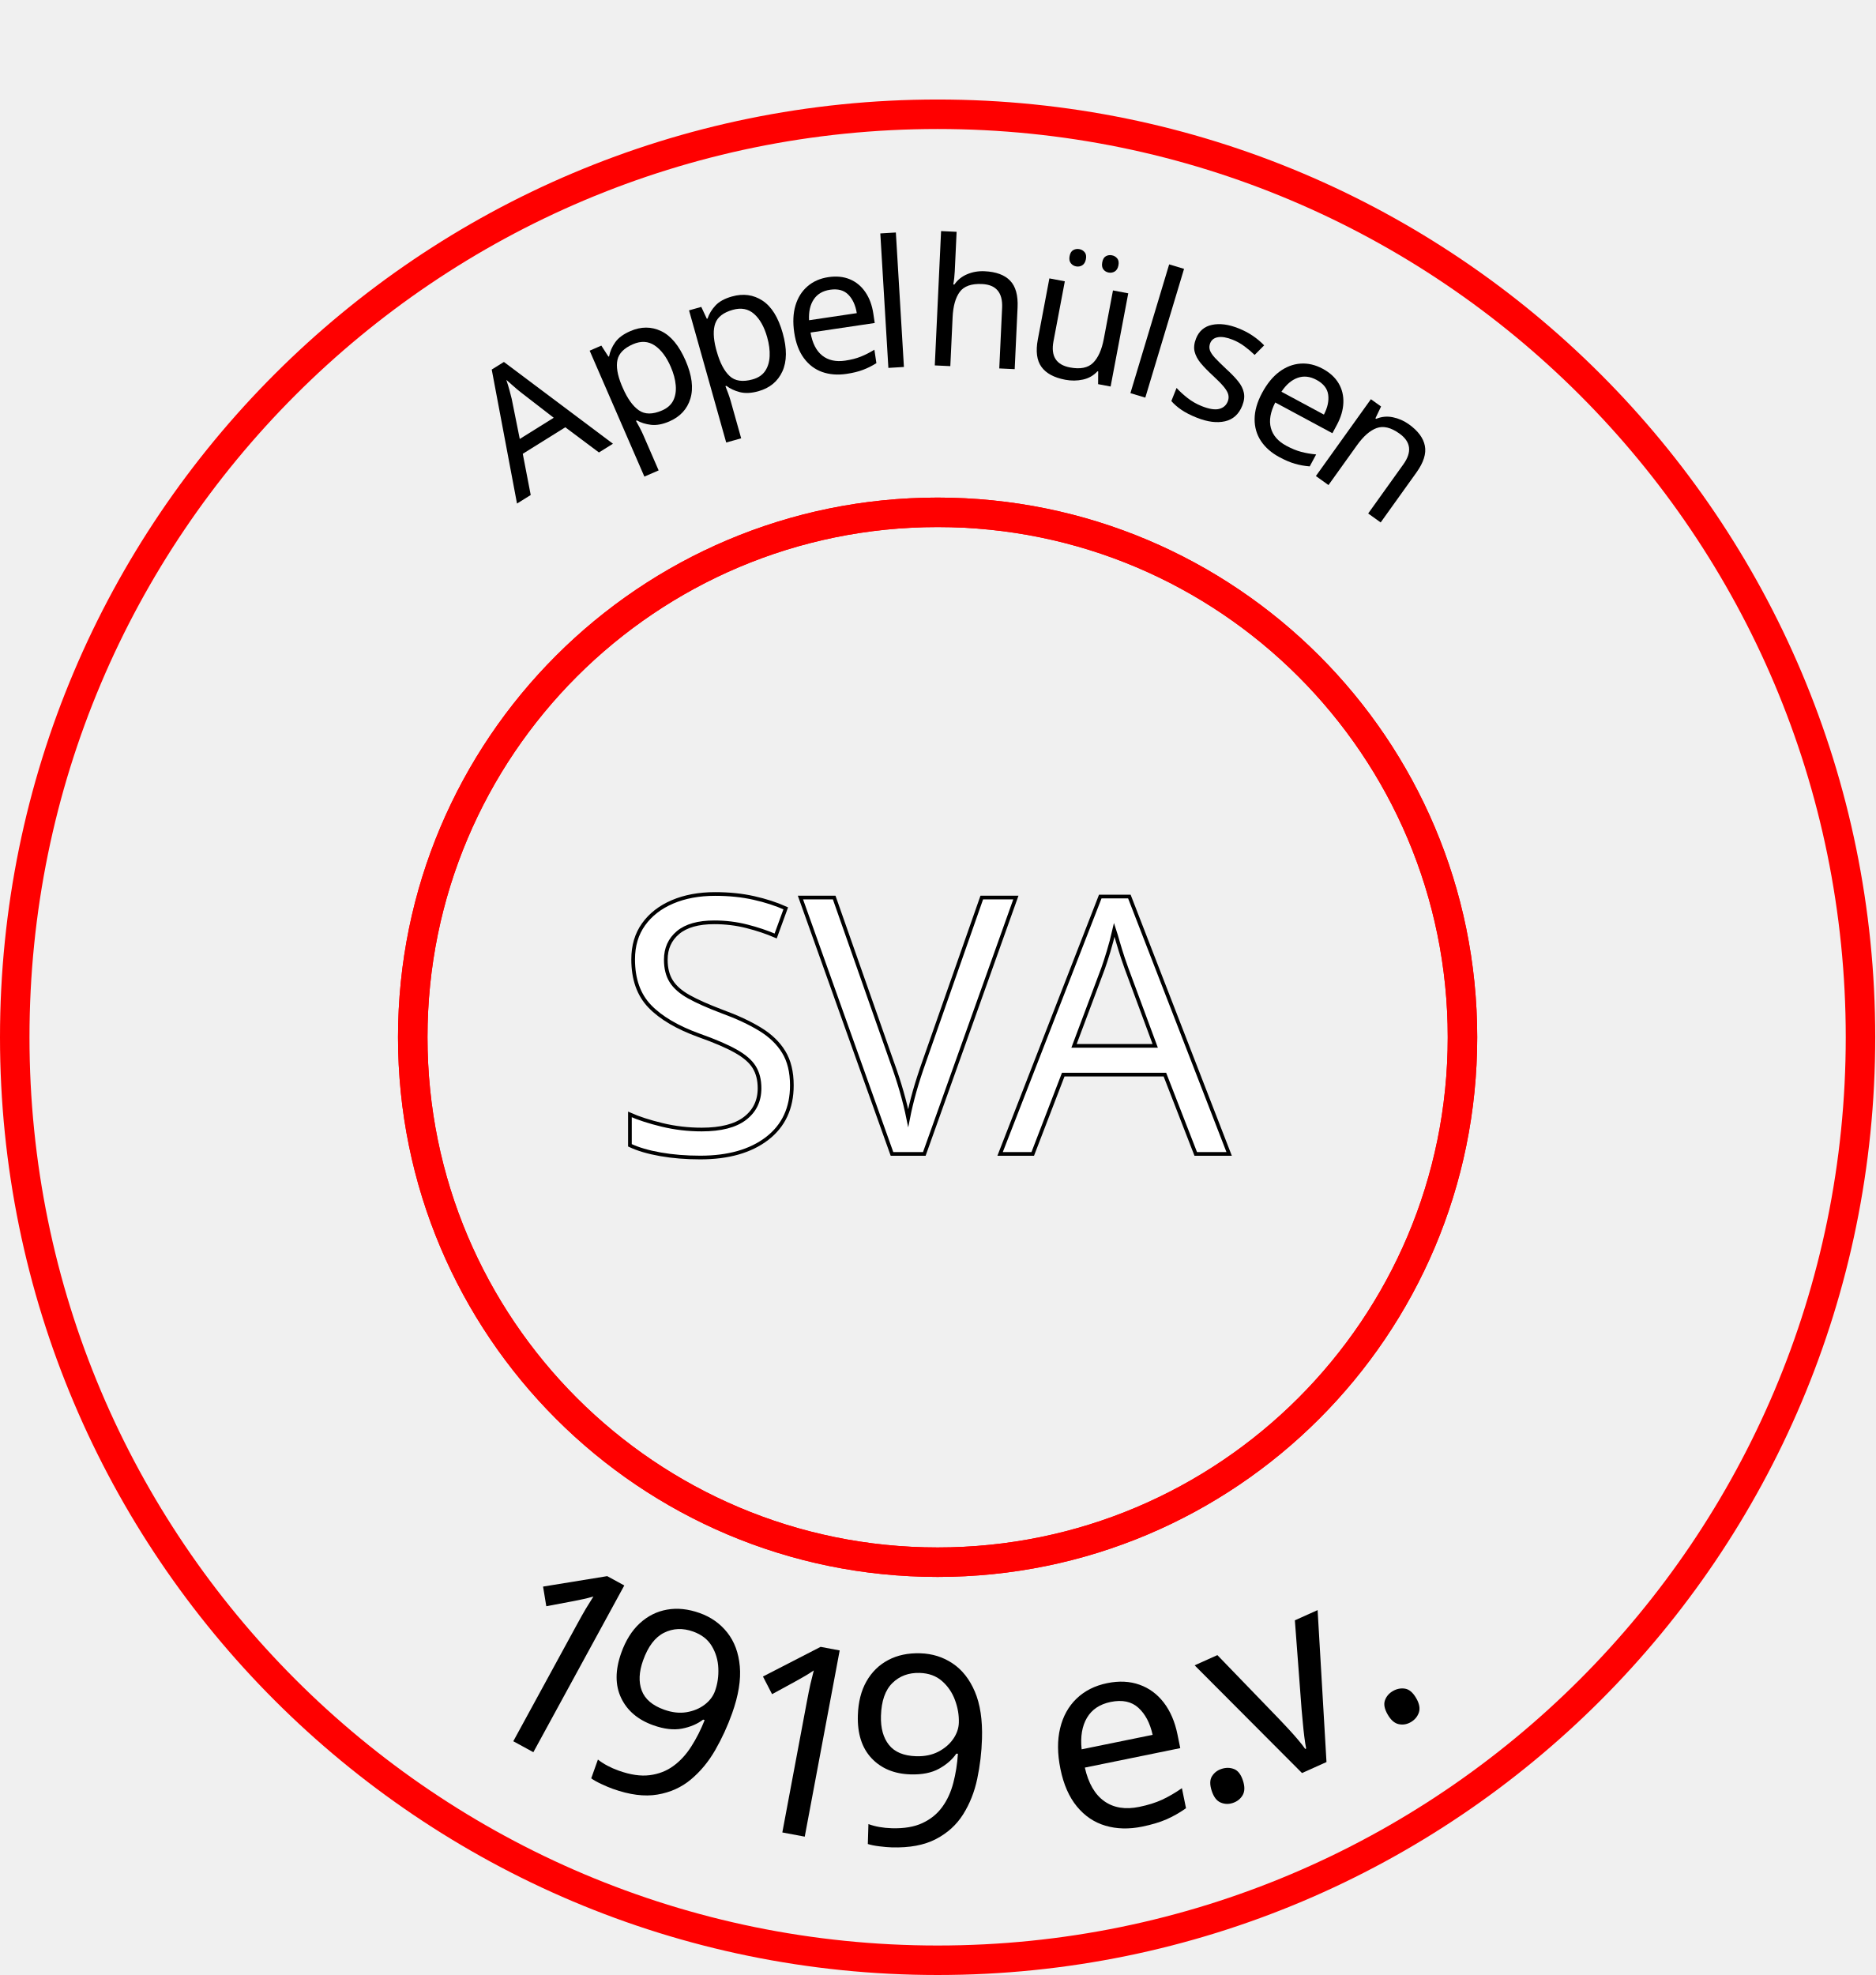
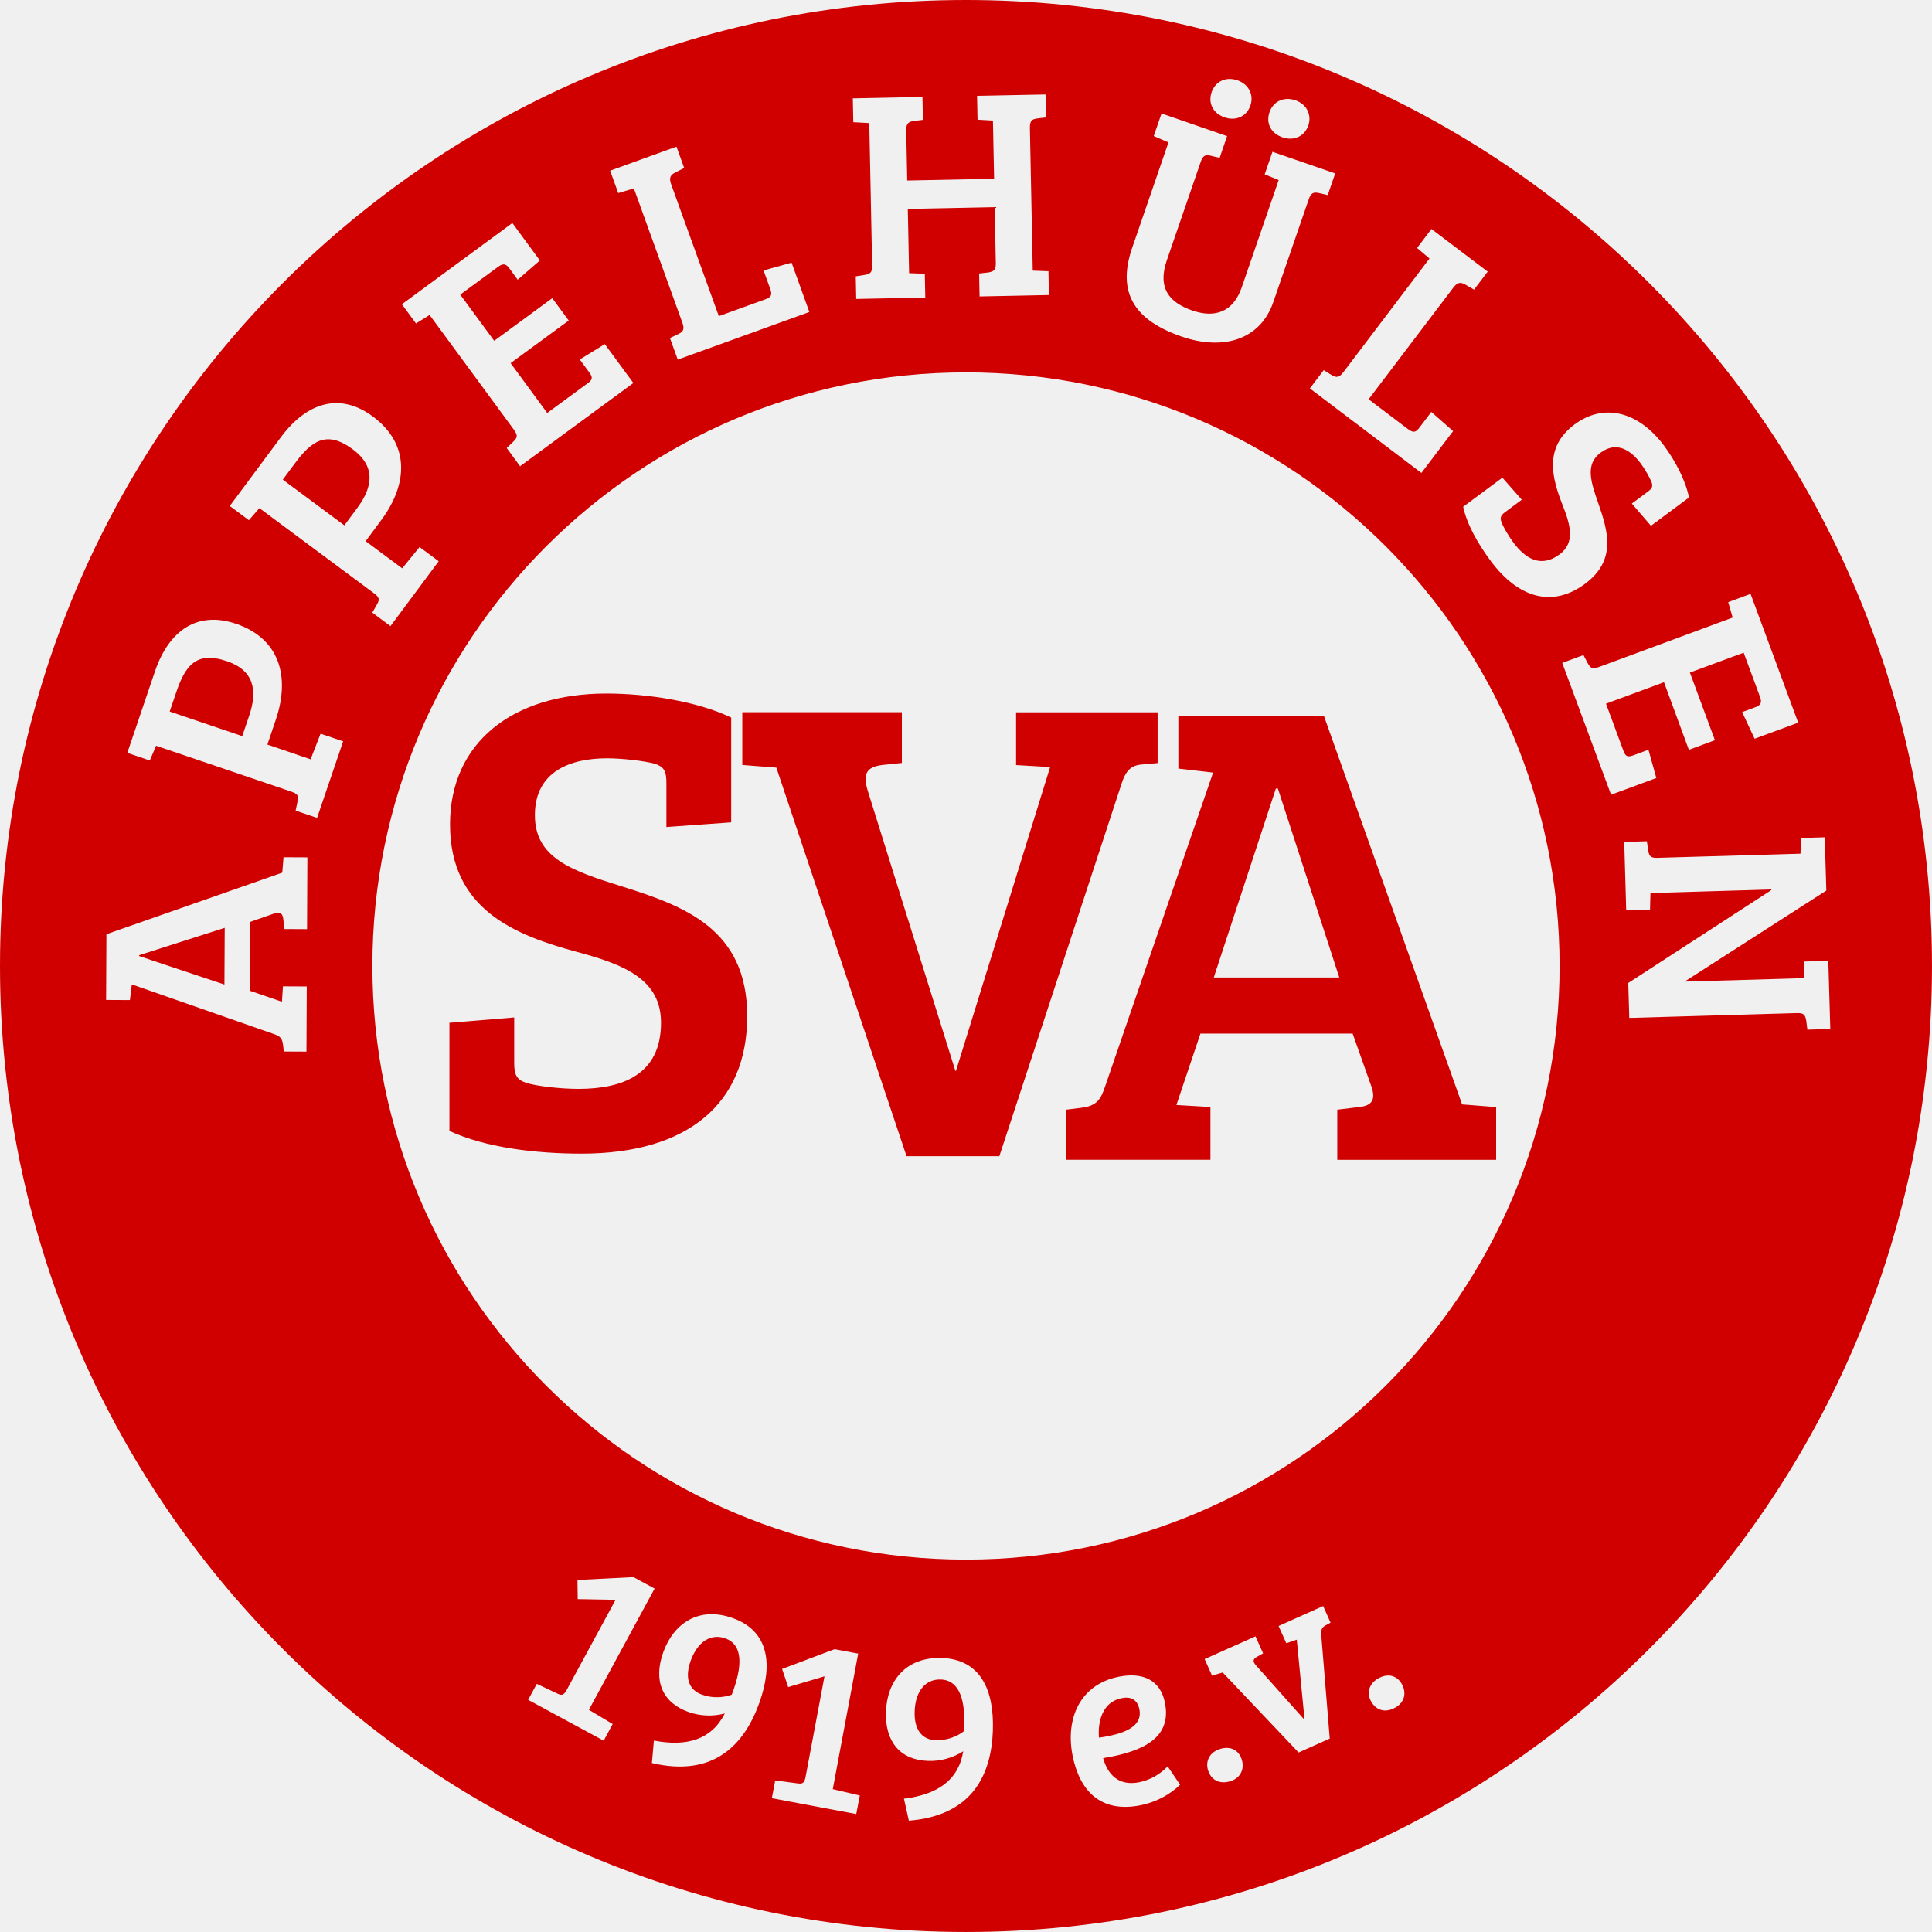
- <svg xmlns="http://www.w3.org/2000/svg" viewBox="0 0 508.84 535.84">
+ <svg xmlns="http://www.w3.org/2000/svg" id="Ebene_1" data-name="Ebene 1" viewBox="0 0 1087.77 1087.77">
  <defs>
-     <style>.cls-1{fill:none;stroke:red;stroke-width:8px;}.cls-1,.cls-2{stroke-miterlimit:10;}.cls-2{font-size:97.42px;fill:#fff;stroke:#000;}.cls-2,.cls-5,.cls-6{font-family:BreeSerif, Bree Serif;}.cls-3{letter-spacing:-0.01em;}.cls-4{letter-spacing:-0.08em;}.cls-5{font-size:72px;}.cls-6{font-size:48px;}</style>
+     <style>.cls-1{fill:#d00000;}</style>
  </defs>
-   <g id="Ebene_1" data-name="Ebene 1">
-     <circle class="cls-1" cx="254.42" cy="281.42" r="250.42" />
-     <circle class="cls-1" cx="254.42" cy="281.42" r="142.42" />
-     <text class="cls-2" transform="translate(165.96 313.08)">
-       <tspan class="cls-3">S</tspan>
-       <tspan class="cls-4" x="51.24" y="0">V</tspan>
-       <tspan x="105.41" y="0">A</tspan>
-     </text>
-     <text class="cls-5" transform="matrix(0.88, 0.48, -0.48, 0.88, 122.23, 463.12)">1</text>
-     <text class="cls-5" transform="translate(153.51 480.02) rotate(19.61)">9</text>
-     <text class="cls-5" transform="translate(193.24 493.59) rotate(10.63)">1</text>
-     <text class="cls-5" transform="matrix(1, 0.03, -0.03, 1, 228.14, 500.08)">9</text>
-     <text class="cls-5" transform="translate(269.59 500.55) rotate(-4.85)"> </text>
-     <text class="cls-5" transform="matrix(0.98, -0.2, 0.2, 0.98, 287.68, 499.39)">e</text>
-     <text class="cls-5" transform="translate(325.06 491.17) rotate(-18)">.</text>
-     <text class="cls-5" transform="translate(339.97 487.03) rotate(-24.18)">v</text>
-     <text class="cls-5" transform="translate(374.03 471.17) rotate(-30.18)">.</text>
-     <text class="cls-6" transform="matrix(0.85, -0.53, 0.53, 0.85, 140.29, 136.62)">A</text>
-     <text class="cls-6" transform="translate(166.52 120.37) rotate(-23.49)">p</text>
-     <text class="cls-6" transform="translate(190.01 110.08) rotate(-15.71)">p</text>
-     <text class="cls-6" transform="translate(214.77 103.17) rotate(-8.46)">e</text>
-     <text class="cls-6" transform="matrix(1, -0.06, 0.06, 1, 236.98, 100.06)">l</text>
-     <text class="cls-6" transform="translate(249.58 98.95) rotate(2.68)">h</text>
-     <text class="cls-6" transform="translate(276.23 100.11) rotate(10.72)">ü</text>
-     <text class="cls-6" transform="translate(302.83 105.49) rotate(16.75)">l</text>
-     <text class="cls-6" transform="matrix(0.93, 0.37, -0.37, 0.93, 315.09, 108.96)">s</text>
-     <text class="cls-6" transform="translate(334.15 116.48) rotate(28.28)">e</text>
-     <text class="cls-6" transform="matrix(0.81, 0.58, -0.58, 0.81, 353.76, 126.79)">n</text>
-     <circle class="cls-1" cx="254.42" cy="281.42" r="142.42" />
-   </g>
+   <path class="cls-1" d="M223.87,468.39c-17.53-5.95-23.53,2.77-28.61,17.73l-3.6,10.61,40.85,13.86L236.44,499C241.24,484.86,239.15,473.57,223.87,468.39Z" transform="translate(-96.12 -96.12)" />
+   <path class="cls-1" d="M294.71,349.08c-14.86-11-23.26-4.58-32.68,8.09l-6.68,9L290,391.9l7.3-9.82C306.18,370.09,307.65,358.7,294.71,349.08Z" transform="translate(-96.12 -96.12)" />
+   <polygon class="cls-1" points="78.37 538.3 126.36 554.33 126.52 522.4 78.38 537.79 78.37 538.3" />
+   <path class="cls-1" d="M625.8,1041.74c-8.42-.29-14.31,6.29-14.7,18-.32,9.67,3.62,15.88,11.9,16.16a24.89,24.89,0,0,0,15.93-5.14C639.91,1053.82,636.57,1042.09,625.8,1041.74Z" transform="translate(-96.12 -96.12)" />
+   <path class="cls-1" d="M737.64,1058.55c-1.13-5.69-5-7.32-10-6.32-10.84,2.15-13.56,13.26-12.76,22.26,1.92-.24,3.69-.59,5.45-.94C732.13,1071.2,739.26,1066.69,737.64,1058.55Z" transform="translate(-96.12 -96.12)" />
+   <path class="cls-1" d="M504.45,1018.56c-7.94-2.83-15.55,1.64-19.49,12.71-3.26,9.11-1.39,16.23,6.42,19a24.92,24.92,0,0,0,16.74,0C514.22,1034.37,514.6,1022.18,504.45,1018.56Z" transform="translate(-96.12 -96.12)" />
+   <path class="cls-1" d="M640,96.12C339.62,96.12,96.12,339.62,96.12,640S339.62,1183.88,640,1183.88,1183.88,940.38,1183.88,640,940.38,96.12,640,96.12ZM952.93,377.47l-9.27,6.89c-2.32,1.72-3.1,2.94-2.26,5.49s3.93,7.87,6.77,11.68c6.59,8.86,15.33,14.64,26,6.74,8.86-6.59,6.29-16.31,1.68-27.91-5.91-15.08-10.66-32.29,6.79-45.26,16.63-12.36,36.14-7.18,50.42,12,6.39,8.59,12.25,19.9,14,29.14l-21.4,15.91-10.78-12.51,8.86-6.59c2.32-1.72,3.2-2.8,2.26-5.49a58.66,58.66,0,0,0-6.1-10.49c-5.47-7.36-13.53-12.8-22.53-6.11-8.72,6.48-5.84,15.77-1.31,28.69,5.37,15.48,10.36,31.88-7.5,45.15s-37.1,8.74-53.2-12.94c-7-9.4-13.37-20.54-15.43-30.43L942,365.06ZM852.47,305.68l48.5-64-7-5.94,8.1-10.69,31.68,24-7.7,10.15-4.74-2.74c-2.78-1.68-4.58-1.55-7,1.7L866.7,320.93l22.2,16.81c3,2.26,4.37,1.82,6.42-.88l6.67-8.8,12.28,10.79L896.42,362.4l-62.81-47.58,7.79-10.28,4.51,2.77C848.55,308.88,850.11,308.79,852.47,305.68ZM810.9,159.24c2.05-5.94,7.93-8.94,14.67-6.62,6.27,2.16,9.21,8.2,7.17,14.14-2.1,6.11-8.1,8.89-14.52,6.68C811.48,171.12,808.8,165.34,810.9,159.24ZM778.3,148c2.05-5.94,7.93-8.94,14.52-6.67,6.42,2.21,9.37,8.25,7.32,14.19-2.1,6.11-8.09,8.89-14.51,6.68C779,159.94,776.2,154.11,778.3,148ZM733.55,235.7,754,176.29l-8.29-3.57L750.09,160,787,172.75,782.82,185l-5.15-1.24c-2.83-.62-4.24-.2-5.51,3.49l-19.08,55.4c-5.53,16.06,1.8,24,14.48,28.34s22.93.72,27.63-12.93l20.86-60.54-7.87-3.25,4.38-12.68,35.32,12.17-4.2,12.2-4.82-1.12c-3-.68-4.57-.32-5.84,3.38l-20,58c-7.24,21-27.83,27.6-51.75,19.36C735,276.43,724.81,261.07,733.55,235.7Zm-118.06-85,.26,12.91-5.08.61c-3,.4-4.39,1.45-4.32,5.18l.57,28.36,48.91-1L655.17,164l-8.67-.5-.27-13.42,38.55-.77.25,12.91-4.91.6c-3,.4-4.22,1.28-4.14,5.35l1.61,80.33,8.84.33.27,13.41-39.05.79-.26-12.91,5.25-.61c3.22-.58,4.22-1.45,4.14-5.35l-.63-31.42-48.91,1,.73,36.18,8.84.33.27,13.41-38.89.78-.25-12.73,4.91-.78c3.21-.57,4.39-1.28,4.31-5.35l-1.61-80.16-9-.5-.27-13.41ZM477,178.69l4.33,12-4.88,2.49c-2.92,1.42-3.8,3-2.41,6.83l26.8,74.11,26.19-9.47c3.51-1.27,3.91-2.68,2.75-5.87l-3.75-10.38L541.81,244l10,27.79-74.11,26.8-4.38-12.14,4.77-2.27c2.76-1.36,3.53-2.72,2.21-6.4L453,202.19l-8.8,2.64-4.56-12.62Zm-92.41,43,15.49,21.08-12.48,10.85-4.72-6.44c-1.81-2.46-3.44-2.95-6.17-.94L355.25,262l19.11,26,32.71-24,9.26,12.59-32.72,24,20.61,28.06,23-16.9c2.74-2,2.58-3.37.57-6.1l-5.23-7.12,14.08-8.66,16.09,21.9-63.79,46.86-7.54-10.27,2.85-2.72c3.39-3.13,3.67-4.18,1-7.87L338,273.46l-7.66,4.78-7.94-10.81ZM269,619.26l-12.74-.07-.65-5.6c-.33-3.23-1.85-4.26-5.25-3.09l-13.44,4.69-.19,38.73,18.14,6.2.55-8.66,13.42.07-.18,36.68-12.74-.06-.49-4.08c-.49-3.91-2.35-4.77-5.23-5.8l-79.86-27.91-1.07,8.83-13.41-.07.18-37,99-34.67.72-8.66,13.42.06Zm5.64-62.64-12.06-4.09,1.1-5.36c.67-3,0-4.14-3.57-5.34L184,516l-3.53,8.3L167.8,520l15.49-45.67c8-23.64,24.19-34.3,45.74-27,24.45,8.29,30.62,29.75,22.38,54l-4.74,14L271,523.63l5.61-14.42,12.71,4.31Zm32-126.51L242.17,382.2,236.26,389l-10.77-8,28.77-38.71c14.88-20,33.54-25.22,51.81-11.65,20.72,15.4,20,37.72,4.71,58.3L302,400.81l20.58,15.3,9.76-12,10.78,8-27.15,36.53-10.22-7.59,2.69-4.77C310,433.62,309.65,432.33,306.65,430.11ZM436,1076.18l-42.52-23,4.87-9,11.51,5.45c2.25,1.06,3.54,1.29,5.32-2l27.53-50.78-21.32-.39-.14-10.77,31.53-1.61,11.9,6.45-37,68.27,13.4,8Zm87.74-21.55c-8.59,24.08-25.92,42.25-60.59,34.14l1.13-12.65c18.68,3.58,32.5-.59,39.92-15.26a34.65,34.65,0,0,1-20.52-.86c-14.71-5.25-19.83-17.63-14.17-33.51,5.95-16.66,20.3-26.07,39.17-19.34C529.23,1014.49,531.29,1033.41,523.72,1054.63Zm54.48,62.85-47.53-8.93,1.89-10,12.62,1.67c2.47.32,3.77.14,4.46-3.52l10.67-56.76L539.89,1046l-3.42-10.2L566,1024.65l13.3,2.5L565,1103.46l15.21,3.57Zm76.93-47.26c-.86,25.55-11.84,48.13-47.32,51l-2.77-12.4c18.88-2.27,30.76-10.44,33.38-26.67a34.67,34.67,0,0,1-19.81,5.42c-15.61-.52-24.25-10.76-23.69-27.61.59-17.67,11.4-31,31.42-30.33C648.16,1030.31,655.88,1047.71,655.13,1070.22Zm83.1,42.32c-22.9,4.55-34.4-8.66-38.23-27.91-4.18-21,4.27-40.15,26-44.46,13.69-2.72,23.49,1.95,26,14.69,3.86,19.38-11.6,27.38-34.8,31.15,2.48,8.94,8.52,15.92,20.31,13.57a30.66,30.66,0,0,0,16-8.95l7,10.31C758.59,1103,750.7,1110.06,738.23,1112.54Zm50.78-13.6c-6.31,2-11-.66-12.71-6-1.66-5.13.79-10.13,6.44-12,6-2,10.74.44,12.45,5.7S794.79,1097.07,789,1098.94Zm51-82.21L844.8,1075l-17.53,7.84-42.73-45.06-6,1.78-4.18-9.33L803,1017.43l4.29,9.58-3.87,2.19c-1.9,1.15-1.9,2.51-.31,4.37l27.38,30.74.13,0-4.38-45-5.9,2-4.35-9.71,25.1-11.23,4.17,9.33-2.91,1.61C840.43,1012.47,839.83,1013.5,840.06,1016.73Zm41.83,40.72c-5.73,3.33-10.85,1.67-13.69-3.23-2.71-4.67-1.37-10.07,3.77-13,5.5-3.19,10.6-1.84,13.37,2.94S887.15,1054.41,881.89,1057.45ZM640,974.21c-184.58,0-334.21-149.63-334.21-334.21S455.42,305.79,640,305.79,974.21,455.42,974.21,640,824.58,974.21,640,974.21ZM975.7,469.36l11.94-4.42,1.84,3.49c2.07,4.12,3,4.68,7.3,3.09l74.87-27.69-2.49-8.68,12.58-4.66L1108.56,503,1084,512.05l-7-15,7.49-2.77c2.87-1.06,3.79-2.49,2.61-5.68l-9.25-25-30.27,11.2,14.09,38.07L1047,518.3,1033,480.23l-32.66,12.08,9.9,26.76c1.18,3.19,2.53,3.41,5.72,2.24l8.28-3.07,4.44,15.92-25.48,9.43Zm137.36,201.25c-.61-3.21-1.48-4.21-5.22-4.1l-94.39,2.73-.57-19.69,80.56-52.28,0-.34-68.07,2-.24,9.35-13.41.39-1.11-38.53,12.73-.37.83,5.41c.43,2.88,1.31,4,4.87,3.94l80.81-2.34.26-8.84,13.41-.39.87,30-79.24,50.88v.34l66.72-1.92.24-9.36,13.41-.38,1.11,38.36-12.9.38Z" transform="translate(-96.12 -96.12)" />
+   <path class="cls-1" d="M468.29,671.91c0-24.43-20.68-32.7-47.37-39.84-34.58-9.4-71.42-23.68-71.42-71.8,0-45.85,35-73.67,88-73.67,23.69,0,51.5,4.51,70.3,13.53v59l-36.47,2.63V537.34c0-6.39-.75-9.39-6.76-11.27-5.64-1.51-18-3-26.69-3-20.3,0-40.6,7.14-40.6,32,0,24.06,20.3,31.2,49.25,40.22,34.58,10.9,70.29,23.68,70.29,72.93s-33.46,77.43-93.22,77.43c-25.94,0-54.13-3.39-74.43-12.78v-60.9l36.46-3v25.56c0,6.39,1.13,9.4,6.77,11.27,6,1.88,19.17,3.39,29.69,3.39C446.49,709.13,468.29,701.23,468.29,671.91Z" transform="translate(-96.12 -96.12)" />
+   <path class="cls-1" d="M634,699h.37l53-171-19.17-1.12v-29.7h79.69v28.57l-8.27.75c-6.76.38-9.77,3.38-12.4,12L658.78,747.09H606.53l-73.3-218.77-19.17-1.5v-29.7H603.9v28.57L593,526.82c-9,1.12-11.28,4.88-8.27,14.66Z" transform="translate(-96.12 -96.12)" />
+   <path class="cls-1" d="M696.44,749.09V720.9l9-1.13c8.65-1.13,10.53-5.26,12.78-11.65l60.9-177-19.55-2.26v-29.7h81.94l77.81,218.77,19.17,1.51v29.69H849.05V720.9l12.41-1.5c7.14-.76,9.39-4.14,6.76-11.66L857.7,678.05H772l-13.54,40.22,19.17,1.13v29.69Zm83.07-102.62h70.67L815.6,540.09h-1.13Z" transform="translate(-96.12 -96.12)" />
</svg>
